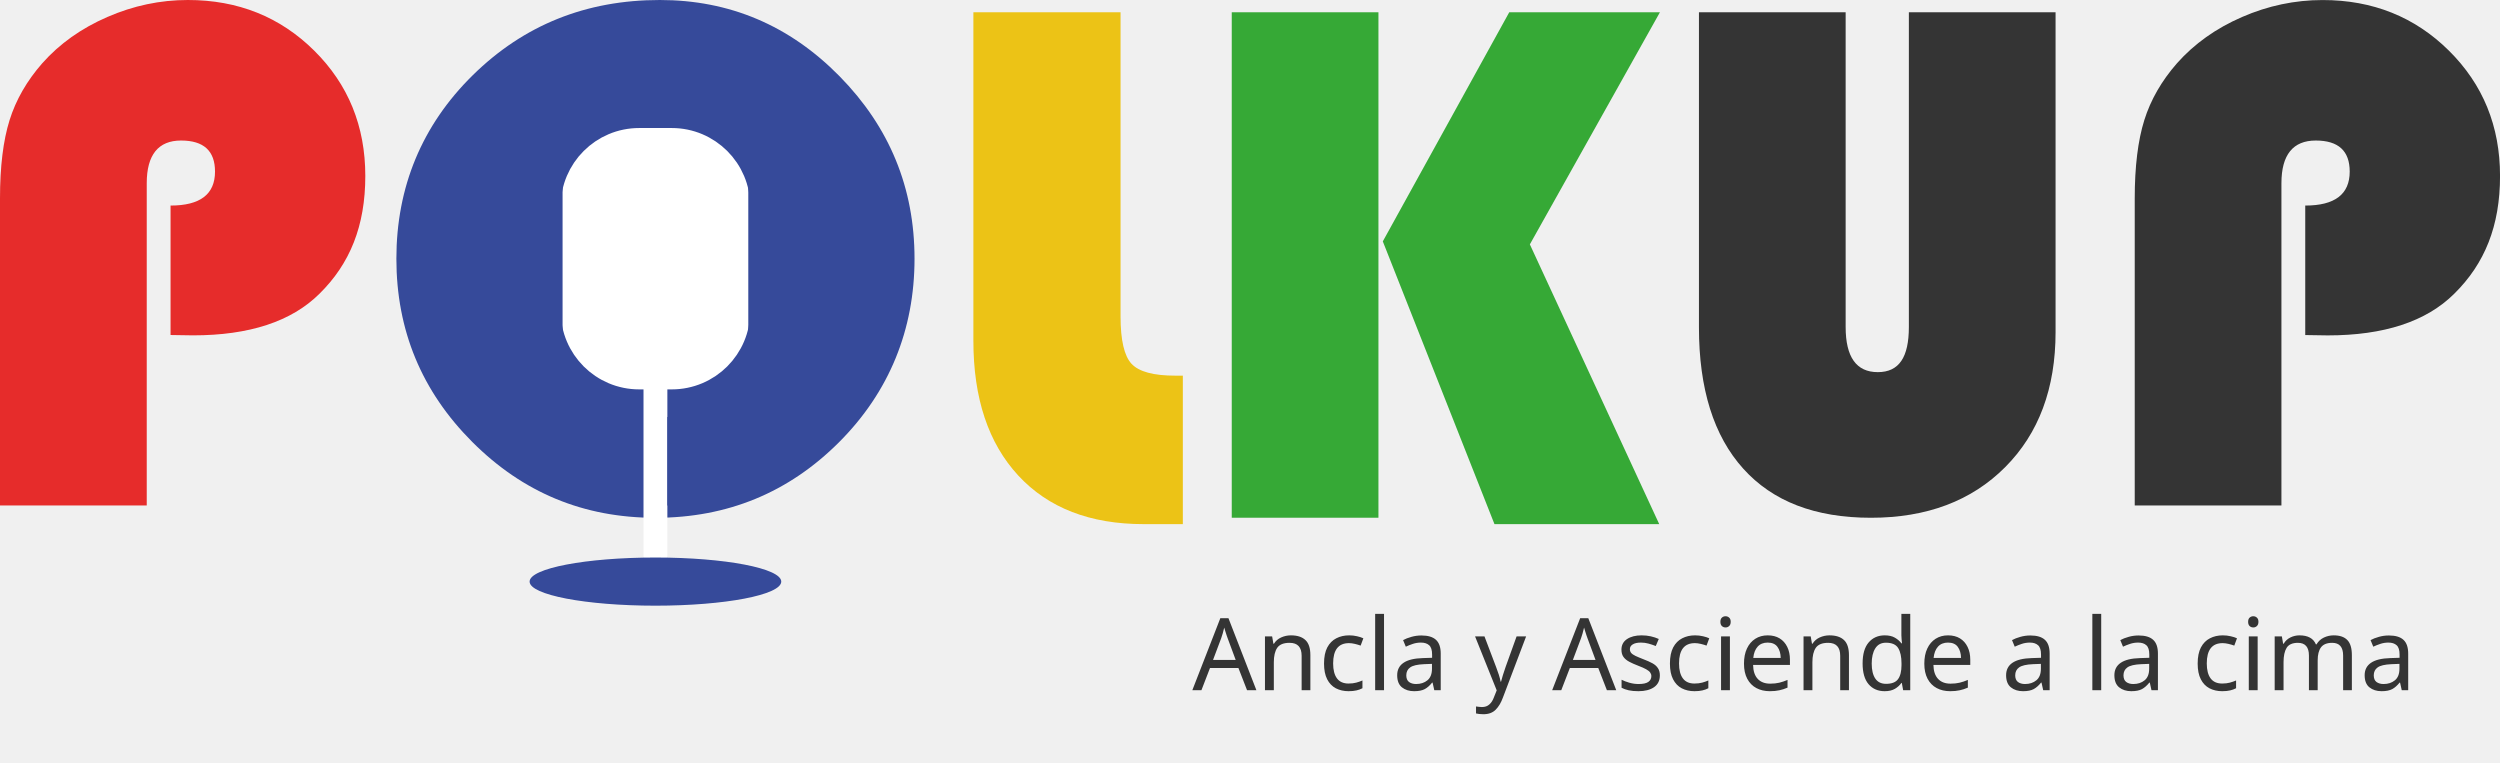
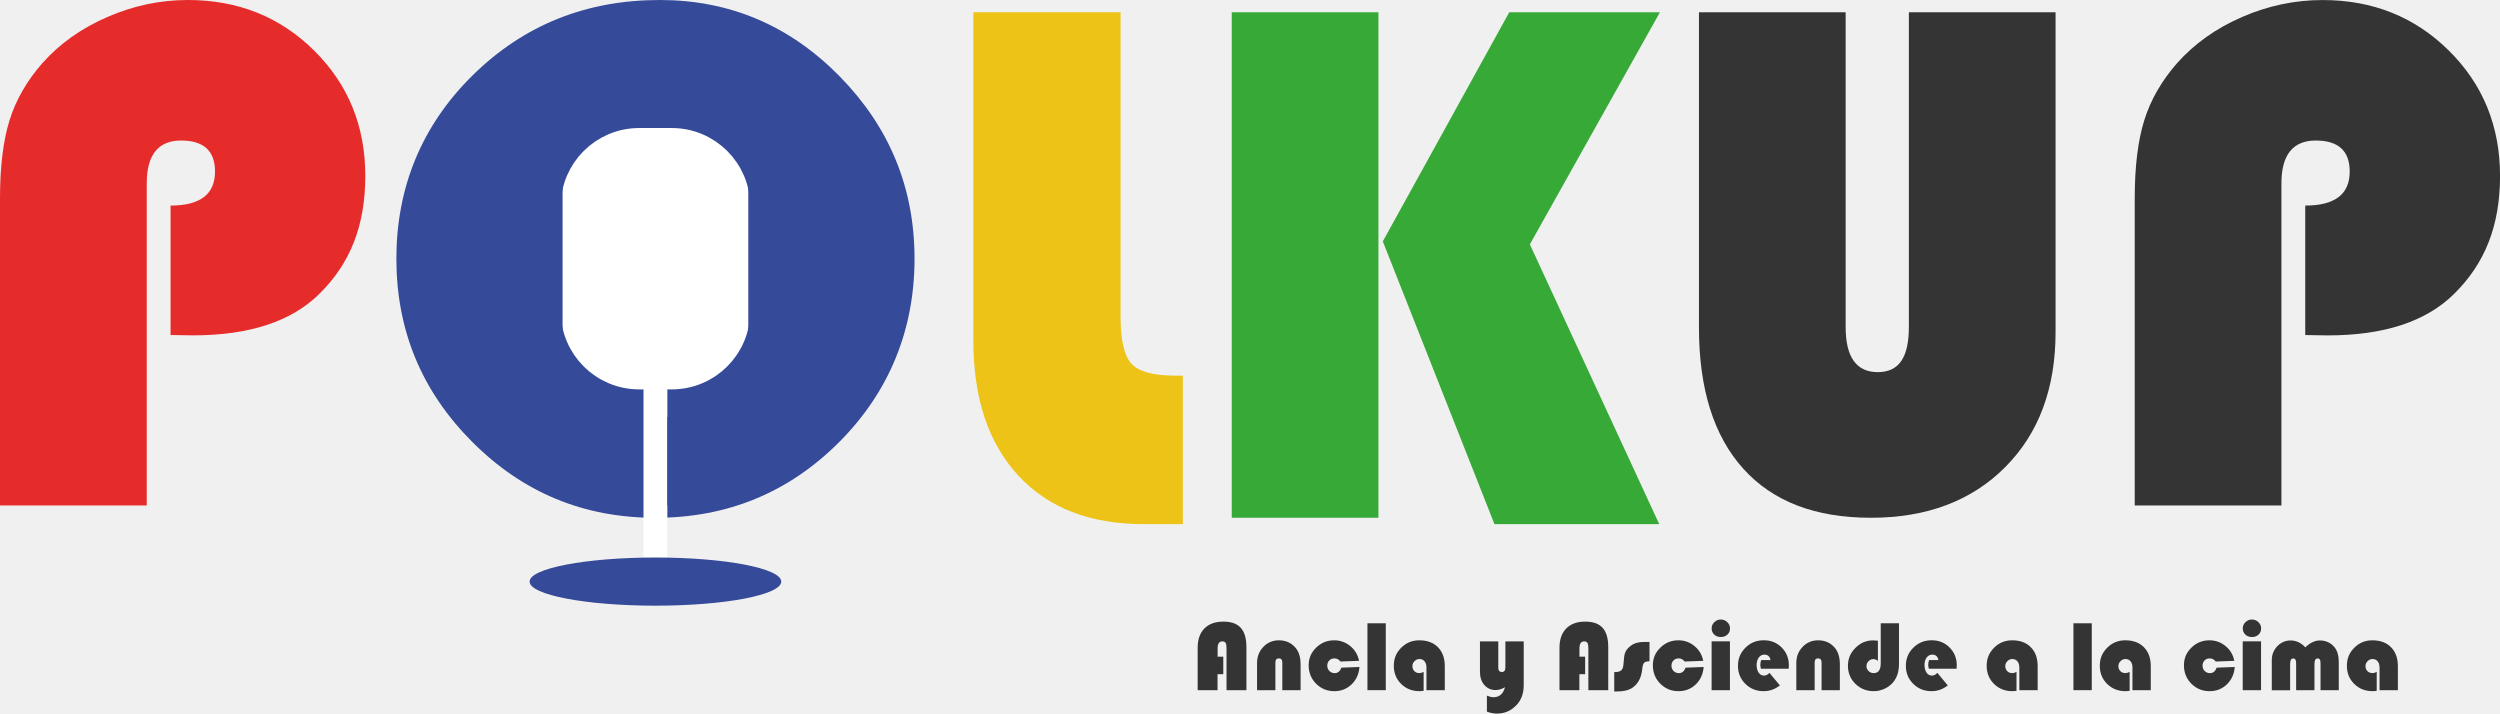
- <svg xmlns="http://www.w3.org/2000/svg" id="Capa_1" data-name="Capa 1" viewBox="0 0 647.74 197.57">
+ <svg xmlns="http://www.w3.org/2000/svg" id="Capa_1" data-name="Capa 1" viewBox="0 0 647.74 184.88">
  <defs>
    <style>
      .cls-1 {
        stroke: #fff;
        stroke-linecap: round;
        stroke-linejoin: round;
        stroke-width: 8px;
      }

      .cls-1, .cls-2 {
        fill: #fff;
      }

      .cls-3 {
        fill: #ecc316;
      }

      .cls-4 {
        fill: #36a936;
      }

      .cls-5 {
        fill: #364a9a;
      }

      .cls-6 {
-         font-family: Bauhaus93, 'Bauhaus 93';
-         font-size: 26px;
+         fill: #e62c2b;
      }

-       .cls-6, .cls-7 {
+       .cls-7 {
        fill: #343434;
-       }
- 
-       .cls-8 {
-         fill: #e62c2b;
      }
    </style>
  </defs>
-   <path class="cls-8" d="M44.19,86.78v-33.52c7.68,0,11.52-2.93,11.52-8.8,0-5.37-2.93-8.05-8.8-8.05s-8.89,3.68-8.89,11.05v83.51H0V51.4c0-8.24.83-14.99,2.48-20.27,1.65-5.27,4.48-10.19,8.47-14.74,4.49-5.06,10.11-9.05,16.85-11.98C34.55,1.47,41.5,0,48.68,0c12.98,0,23.89,4.37,32.72,13.11,8.83,8.74,13.25,19.57,13.25,32.49s-3.96,22.72-11.89,30.52c-7.24,7.18-18.16,10.77-32.77,10.77l-5.8-.09Z" />
+   <path class="cls-6" d="M44.19,86.78v-33.52c7.68,0,11.52-2.93,11.52-8.8,0-5.37-2.93-8.05-8.8-8.05s-8.89,3.68-8.89,11.05v83.51H0V51.4c0-8.24.83-14.99,2.48-20.27,1.65-5.27,4.48-10.19,8.47-14.74,4.49-5.06,10.11-9.05,16.85-11.98C34.55,1.47,41.5,0,48.68,0c12.98,0,23.89,4.37,32.72,13.11,8.83,8.74,13.25,19.57,13.25,32.49s-3.96,22.72-11.89,30.52c-7.24,7.18-18.16,10.77-32.77,10.77l-5.8-.09Z" />
  <path class="cls-5" d="M170.95,0c18.1,0,33.62,6.59,46.57,19.75,12.95,13.17,19.43,28.93,19.43,47.28s-6.52,34.51-19.57,47.56c-13.05,13.04-28.9,19.57-47.56,19.57s-34.36-6.55-47.46-19.66-19.66-28.93-19.66-47.46,6.6-34.58,19.8-47.56C135.7,6.49,151.85,0,170.95,0ZM169.82,37.63c-7.8,0-14.45,2.87-19.94,8.61-5.49,5.74-8.24,12.67-8.24,20.78s2.76,15.04,8.29,20.78c5.52,5.74,12.15,8.61,19.89,8.61s14.53-2.86,19.99-8.57c5.46-5.71,8.19-12.65,8.19-20.83s-2.73-15.12-8.19-20.83c-5.46-5.71-12.12-8.57-19.99-8.57Z" />
  <path class="cls-3" d="M252.21,3.18h38.12v78.8c0,6.15.95,10.25,2.86,12.29,1.91,2.04,5.68,3.06,11.31,3.06h1.97v38.47h-10.14c-13.9,0-24.72-4.19-32.49-12.58-7.76-8.39-11.64-20.03-11.64-34.93V3.18Z" />
  <path class="cls-4" d="M357.15,3.18v130.97h-38.01V3.18h38.01ZM430.08,3.18l-33.7,60.14,33.52,72.48h-42.69l-28.93-73.26L391.04,3.18h39.04Z" />
  <path class="cls-7" d="M532.59,3.18v82.85c0,14.6-4.35,26.28-13.06,35.01-8.71,8.74-20.3,13.11-34.78,13.11s-25.45-4.24-33.09-12.73c-7.65-8.49-11.47-20.69-11.47-36.6V3.18h38.01v81.54c0,7.8,2.78,11.7,8.33,11.7s8.05-3.9,8.05-11.7V3.18h38.01Z" />
  <path class="cls-7" d="M597.28,86.78v-33.52c7.68,0,11.52-2.93,11.52-8.8,0-5.37-2.93-8.05-8.8-8.05s-8.89,3.68-8.89,11.05v83.51h-38.01V51.4c0-8.24.83-14.99,2.48-20.27,1.65-5.27,4.48-10.19,8.47-14.74,4.49-5.06,10.11-9.05,16.85-11.98,6.74-2.93,13.7-4.4,20.88-4.4,12.98,0,23.89,4.37,32.72,13.11,8.83,8.74,13.25,19.57,13.25,32.49s-3.96,22.72-11.89,30.52c-7.24,7.18-18.16,10.77-32.77,10.77l-5.8-.09Z" />
  <rect class="cls-2" x="136.21" y="115.09" width="67.23" height="6.18" transform="translate(288 -51.64) rotate(90)" />
  <rect class="cls-1" x="149.26" y="37.17" width="41.12" height="59.72" rx="16.34" ry="16.34" transform="translate(339.65 134.06) rotate(180)" />
  <rect class="cls-5" x="193.88" y="40.91" width="16.15" height="52.24" />
  <rect class="cls-5" x="207.35" y="75.35" width=".49" height="0" />
  <rect class="cls-5" x="129.61" y="40.96" width="16.15" height="52.24" />
  <rect class="cls-5" x="172.91" y="108.04" width="16.15" height="22.94" />
  <ellipse class="cls-5" cx="169.82" cy="150.69" rx="32.6" ry="6.24" />
-   <text class="cls-6" transform="translate(308.93 178.82)">
-     <tspan x="0" y="0">Ancla y Asciende a la cima</tspan>
-   </text>
+   <g>
+     <path class="cls-7" d="M316.95,170.12v4.57h-1.49v4.13h-5.15v-11.02c0-2.13.58-3.79,1.75-4.97,1.16-1.18,2.8-1.77,4.91-1.77s3.53.54,4.51,1.61c.97,1.07,1.46,2.72,1.46,4.96v11.2h-5.15v-10.85c0-.68-.08-1.15-.24-1.41-.16-.26-.45-.39-.86-.39-.8,0-1.21.6-1.21,1.8v2.16h1.49Z" />
+     <path class="cls-7" d="M336.99,178.82h-4.75v-7.15c0-.73-.3-1.09-.9-1.09s-.89.36-.89,1.09v7.15h-4.75v-7.06c0-1.65.55-3.04,1.64-4.17s2.43-1.69,4.01-1.69c1.81,0,3.26.66,4.35,1.97.85,1.02,1.28,2.45,1.28,4.28v6.68Z" />
+     <path class="cls-7" d="M347.52,172.99l4.71-.18c-.14,1.83-.82,3.33-2.04,4.51-1.23,1.18-2.72,1.76-4.48,1.76-1.86,0-3.43-.65-4.72-1.94-1.28-1.29-1.92-2.88-1.92-4.76s.65-3.31,1.94-4.58,2.85-1.9,4.66-1.9c1.58,0,2.98.5,4.19,1.5,1.21,1,1.96,2.27,2.26,3.82l-4.81.18c-.42-.54-.94-.81-1.57-.81-.54,0-.99.18-1.33.53s-.52.8-.52,1.35.18,1.01.55,1.38c.37.37.83.56,1.38.56.8,0,1.38-.47,1.71-1.41Z" />
+     <path class="cls-7" d="M359.05,161.49v17.33h-4.75v-17.33h4.75Z" />
+     <path class="cls-7" d="M368.86,174.07v4.91c-.39.07-.75.1-1.07.1-1.9,0-3.49-.63-4.76-1.88-1.27-1.25-1.9-2.82-1.9-4.71s.64-3.39,1.92-4.67c1.28-1.28,2.84-1.92,4.68-1.92,2.05,0,3.66.6,4.84,1.8,1.18,1.2,1.77,2.83,1.77,4.91v6.21h-4.75v-5.87c0-.67-.16-1.2-.49-1.6-.33-.4-.76-.6-1.31-.6-.5,0-.93.18-1.29.55-.36.36-.55.79-.55,1.29,0,.52.17.96.5,1.29.33.34.75.51,1.26.51.42,0,.8-.11,1.16-.33Z" />
+     <path class="cls-7" d="M385.25,184.37v-4.13c.64.27,1.21.41,1.69.41,1.54,0,2.54-.87,3-2.6-.83.49-1.64.74-2.44.74-1.18,0-2.15-.44-2.91-1.31s-1.14-1.99-1.14-3.34v-7.96h4.75v6.8c0,.75.31,1.13.94,1.13s.9-.42.9-1.24v-6.69h4.75v11.3c0,2.11-.59,3.81-1.78,5.1-1.41,1.54-3.12,2.31-5.13,2.31-.88,0-1.76-.17-2.63-.51Z" />
+     <path class="cls-7" d="M410.7,170.12v4.57h-1.49v4.13h-5.15v-11.02c0-2.13.58-3.79,1.75-4.97,1.16-1.18,2.8-1.77,4.91-1.77s3.53.54,4.51,1.61c.97,1.07,1.46,2.72,1.46,4.96v11.2h-5.15v-10.85c0-.68-.08-1.15-.24-1.41-.16-.26-.45-.39-.86-.39-.8,0-1.21.6-1.21,1.8v2.16h1.49Z" />
+     <path class="cls-7" d="M427.38,166.34v5c-.67,0-1.13.12-1.38.37s-.41.74-.48,1.48c-.22,2.45-1.17,4.17-2.84,5.18-.89.52-2.15.79-3.78.79h-.66v-5.03h.22c.76,0,1.31-.16,1.63-.48.33-.32.51-.87.56-1.67.07-1.29.19-2.21.36-2.73.17-.53.53-1.05,1.06-1.56.93-.91,2.22-1.36,3.87-1.36h1.43Z" />
+     <path class="cls-7" d="M436.7,172.99l4.71-.18c-.14,1.83-.82,3.33-2.04,4.51-1.23,1.18-2.72,1.76-4.48,1.76-1.86,0-3.43-.65-4.72-1.94-1.28-1.29-1.92-2.88-1.92-4.76s.65-3.31,1.94-4.58,2.85-1.9,4.66-1.9c1.58,0,2.98.5,4.19,1.5,1.21,1,1.96,2.27,2.26,3.82l-4.81.18c-.42-.54-.94-.81-1.57-.81-.54,0-.99.18-1.33.53s-.52.8-.52,1.35.18,1.01.55,1.38c.37.37.83.56,1.38.56.8,0,1.38-.47,1.71-1.41Z" />
+     <path class="cls-7" d="M448.22,166.16v12.66h-4.75v-12.66h4.75ZM445.86,160.51c.64,0,1.2.23,1.67.68.47.45.71.99.71,1.61,0,.66-.22,1.2-.67,1.62-.45.42-1.01.63-1.71.63s-1.26-.21-1.71-.63c-.44-.42-.67-.96-.67-1.62,0-.62.23-1.15.71-1.61.47-.45,1.03-.68,1.67-.68Z" />
+     <path class="cls-7" d="M463.46,173.26h-7.2c-.11-.36-.17-.7-.17-1,0-.42.08-.84.23-1.24h2.41c-.17-.94-.7-1.41-1.59-1.41-.59,0-1.08.25-1.45.75-.37.5-.56,1.15-.56,1.94s.18,1.49.54,1.99c.36.51.83.76,1.42.76.47,0,.93-.24,1.37-.71l2.7,3.25c-1.26.99-2.66,1.49-4.2,1.49-1.88,0-3.46-.63-4.74-1.89-1.28-1.26-1.92-2.82-1.92-4.68s.65-3.42,1.94-4.7c1.29-1.28,2.88-1.92,4.75-1.92s3.38.62,4.63,1.87c1.25,1.25,1.87,2.79,1.87,4.62,0,.19-.02.48-.05.89Z" />
+     <path class="cls-7" d="M476.71,178.82h-4.75v-7.15c0-.73-.3-1.09-.9-1.09s-.89.36-.89,1.09v7.15h-4.75v-7.06c0-1.65.55-3.04,1.64-4.17s2.43-1.69,4.01-1.69c1.81,0,3.26.66,4.35,1.97.85,1.02,1.28,2.45,1.28,4.28v6.68Z" />
+     <path class="cls-7" d="M487.27,161.49h4.75v10.55c0,1.94-.51,3.52-1.52,4.74-.58.7-1.33,1.26-2.23,1.68-.9.41-1.83.62-2.77.62-1.89,0-3.48-.63-4.77-1.9s-1.94-2.83-1.94-4.67.64-3.33,1.93-4.63c1.29-1.3,2.81-1.96,4.57-1.96.28,0,.7.03,1.27.08v5.23c-.39-.3-.78-.46-1.17-.46-.49,0-.91.18-1.26.54-.35.36-.53.79-.53,1.3s.18.91.55,1.26c.36.35.8.53,1.31.53,1.22,0,1.83-.84,1.83-2.53v-10.37Z" />
+     <path class="cls-7" d="M506.96,173.26h-7.2c-.11-.36-.17-.7-.17-1,0-.42.08-.84.23-1.24h2.41c-.17-.94-.7-1.41-1.59-1.41-.59,0-1.08.25-1.45.75-.37.5-.56,1.15-.56,1.94s.18,1.49.54,1.99c.36.51.83.76,1.42.76.47,0,.93-.24,1.37-.71l2.7,3.25c-1.26.99-2.66,1.49-4.2,1.49-1.88,0-3.46-.63-4.74-1.89-1.28-1.26-1.92-2.82-1.92-4.68s.65-3.42,1.94-4.7c1.29-1.28,2.88-1.92,4.75-1.92s3.38.62,4.63,1.87c1.25,1.25,1.87,2.79,1.87,4.62,0,.19-.02.48-.05.89Z" />
+     <path class="cls-7" d="M522.47,174.07v4.91c-.39.07-.75.1-1.07.1-1.9,0-3.49-.63-4.76-1.88-1.27-1.25-1.9-2.82-1.9-4.71s.64-3.39,1.92-4.67c1.28-1.28,2.84-1.92,4.68-1.92,2.05,0,3.66.6,4.84,1.8,1.18,1.2,1.77,2.83,1.77,4.91v6.21h-4.75v-5.87c0-.67-.16-1.2-.49-1.6-.33-.4-.76-.6-1.31-.6-.5,0-.93.18-1.29.55-.36.36-.55.79-.55,1.29,0,.52.17.96.5,1.29.33.34.75.51,1.26.51.42,0,.8-.11,1.16-.33Z" />
+     <path class="cls-7" d="M541.97,161.49v17.33h-4.75v-17.33h4.75Z" />
+     <path class="cls-7" d="M551.78,174.07v4.91c-.39.07-.75.1-1.07.1-1.9,0-3.49-.63-4.76-1.88-1.27-1.25-1.9-2.82-1.9-4.71s.64-3.39,1.92-4.67c1.28-1.28,2.84-1.92,4.68-1.92,2.05,0,3.66.6,4.84,1.8,1.18,1.2,1.77,2.83,1.77,4.91v6.21h-4.75v-5.87c0-.67-.16-1.2-.49-1.6-.33-.4-.76-.6-1.31-.6-.5,0-.93.18-1.29.55-.36.36-.55.79-.55,1.29,0,.52.17.96.5,1.29.33.34.75.51,1.26.51.42,0,.8-.11,1.16-.33Z" />
+     <path class="cls-7" d="M574.3,172.99l4.71-.18c-.14,1.83-.82,3.33-2.04,4.51-1.23,1.18-2.72,1.76-4.48,1.76-1.86,0-3.43-.65-4.72-1.94-1.28-1.29-1.92-2.88-1.92-4.76s.65-3.31,1.94-4.58,2.85-1.9,4.66-1.9c1.58,0,2.98.5,4.19,1.5,1.21,1,1.96,2.27,2.26,3.82l-4.81.18c-.42-.54-.94-.81-1.57-.81-.54,0-.99.18-1.33.53s-.52.8-.52,1.35.18,1.01.55,1.38c.37.37.83.56,1.38.56.8,0,1.38-.47,1.71-1.41Z" />
+     <path class="cls-7" d="M585.83,166.16v12.66h-4.75v-12.66h4.75ZM583.47,160.51c.64,0,1.2.23,1.67.68.47.45.71.99.71,1.61,0,.66-.22,1.2-.67,1.62-.45.42-1.01.63-1.71.63s-1.26-.21-1.71-.63c-.44-.42-.67-.96-.67-1.62,0-.62.23-1.15.71-1.61.47-.45,1.03-.68,1.67-.68Z" />
+     <path class="cls-7" d="M605.99,178.82h-4.75v-6.83c0-.53-.05-.89-.17-1.09s-.31-.3-.6-.3c-.53,0-.8.47-.8,1.41v6.82h-4.75v-6.83c0-.53-.06-.89-.17-1.09-.11-.2-.31-.3-.6-.3-.52,0-.79.47-.79,1.41v6.82h-4.75v-7.79c0-1.42.48-2.63,1.43-3.62.96-.99,2.12-1.49,3.48-1.49s2.67.59,3.78,1.78c1.24-1.19,2.49-1.78,3.73-1.78,1.58,0,2.85.58,3.81,1.73.75.9,1.13,2.2,1.13,3.92v7.26Z" />
+     <path class="cls-7" d="M615.8,174.07v4.91c-.39.07-.75.1-1.07.1-1.9,0-3.49-.63-4.76-1.88-1.27-1.25-1.9-2.82-1.9-4.71s.64-3.39,1.92-4.67c1.28-1.28,2.84-1.92,4.68-1.92,2.05,0,3.66.6,4.84,1.8,1.18,1.2,1.77,2.83,1.77,4.91v6.21h-4.75v-5.87c0-.67-.16-1.2-.49-1.6-.33-.4-.76-.6-1.31-.6-.5,0-.93.18-1.29.55-.36.36-.55.79-.55,1.29,0,.52.17.96.5,1.29.33.34.75.51,1.26.51.42,0,.8-.11,1.16-.33Z" />
+   </g>
</svg>
